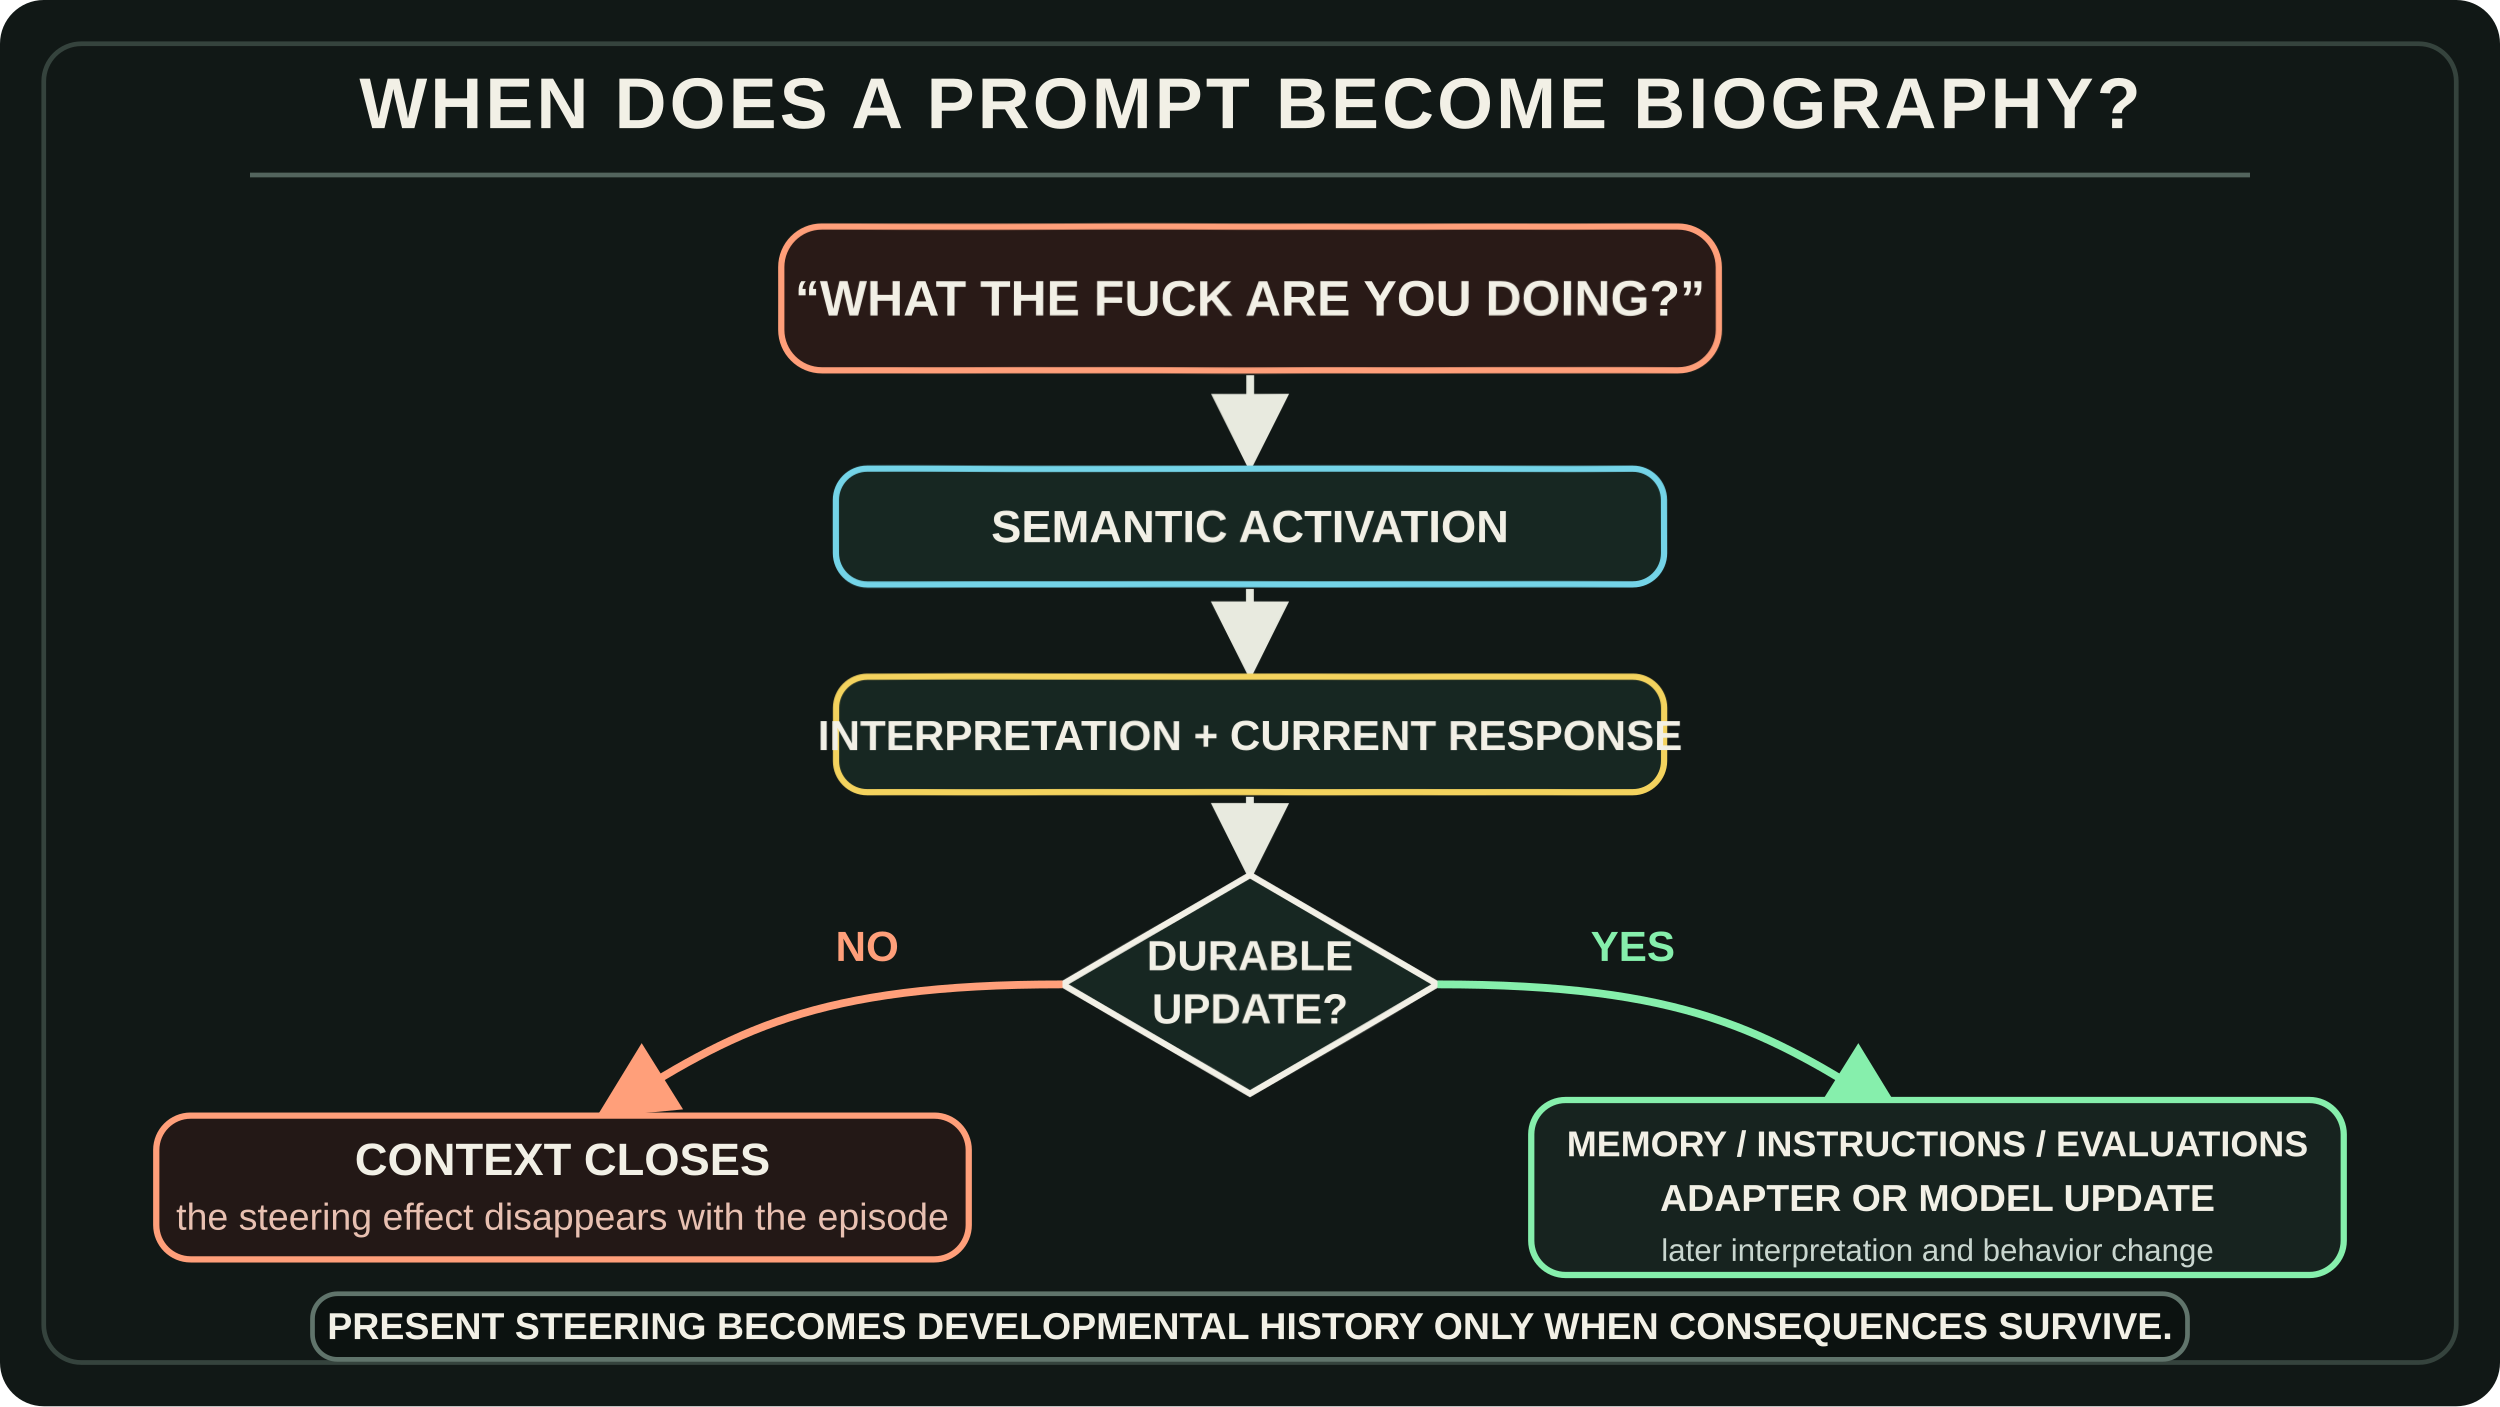
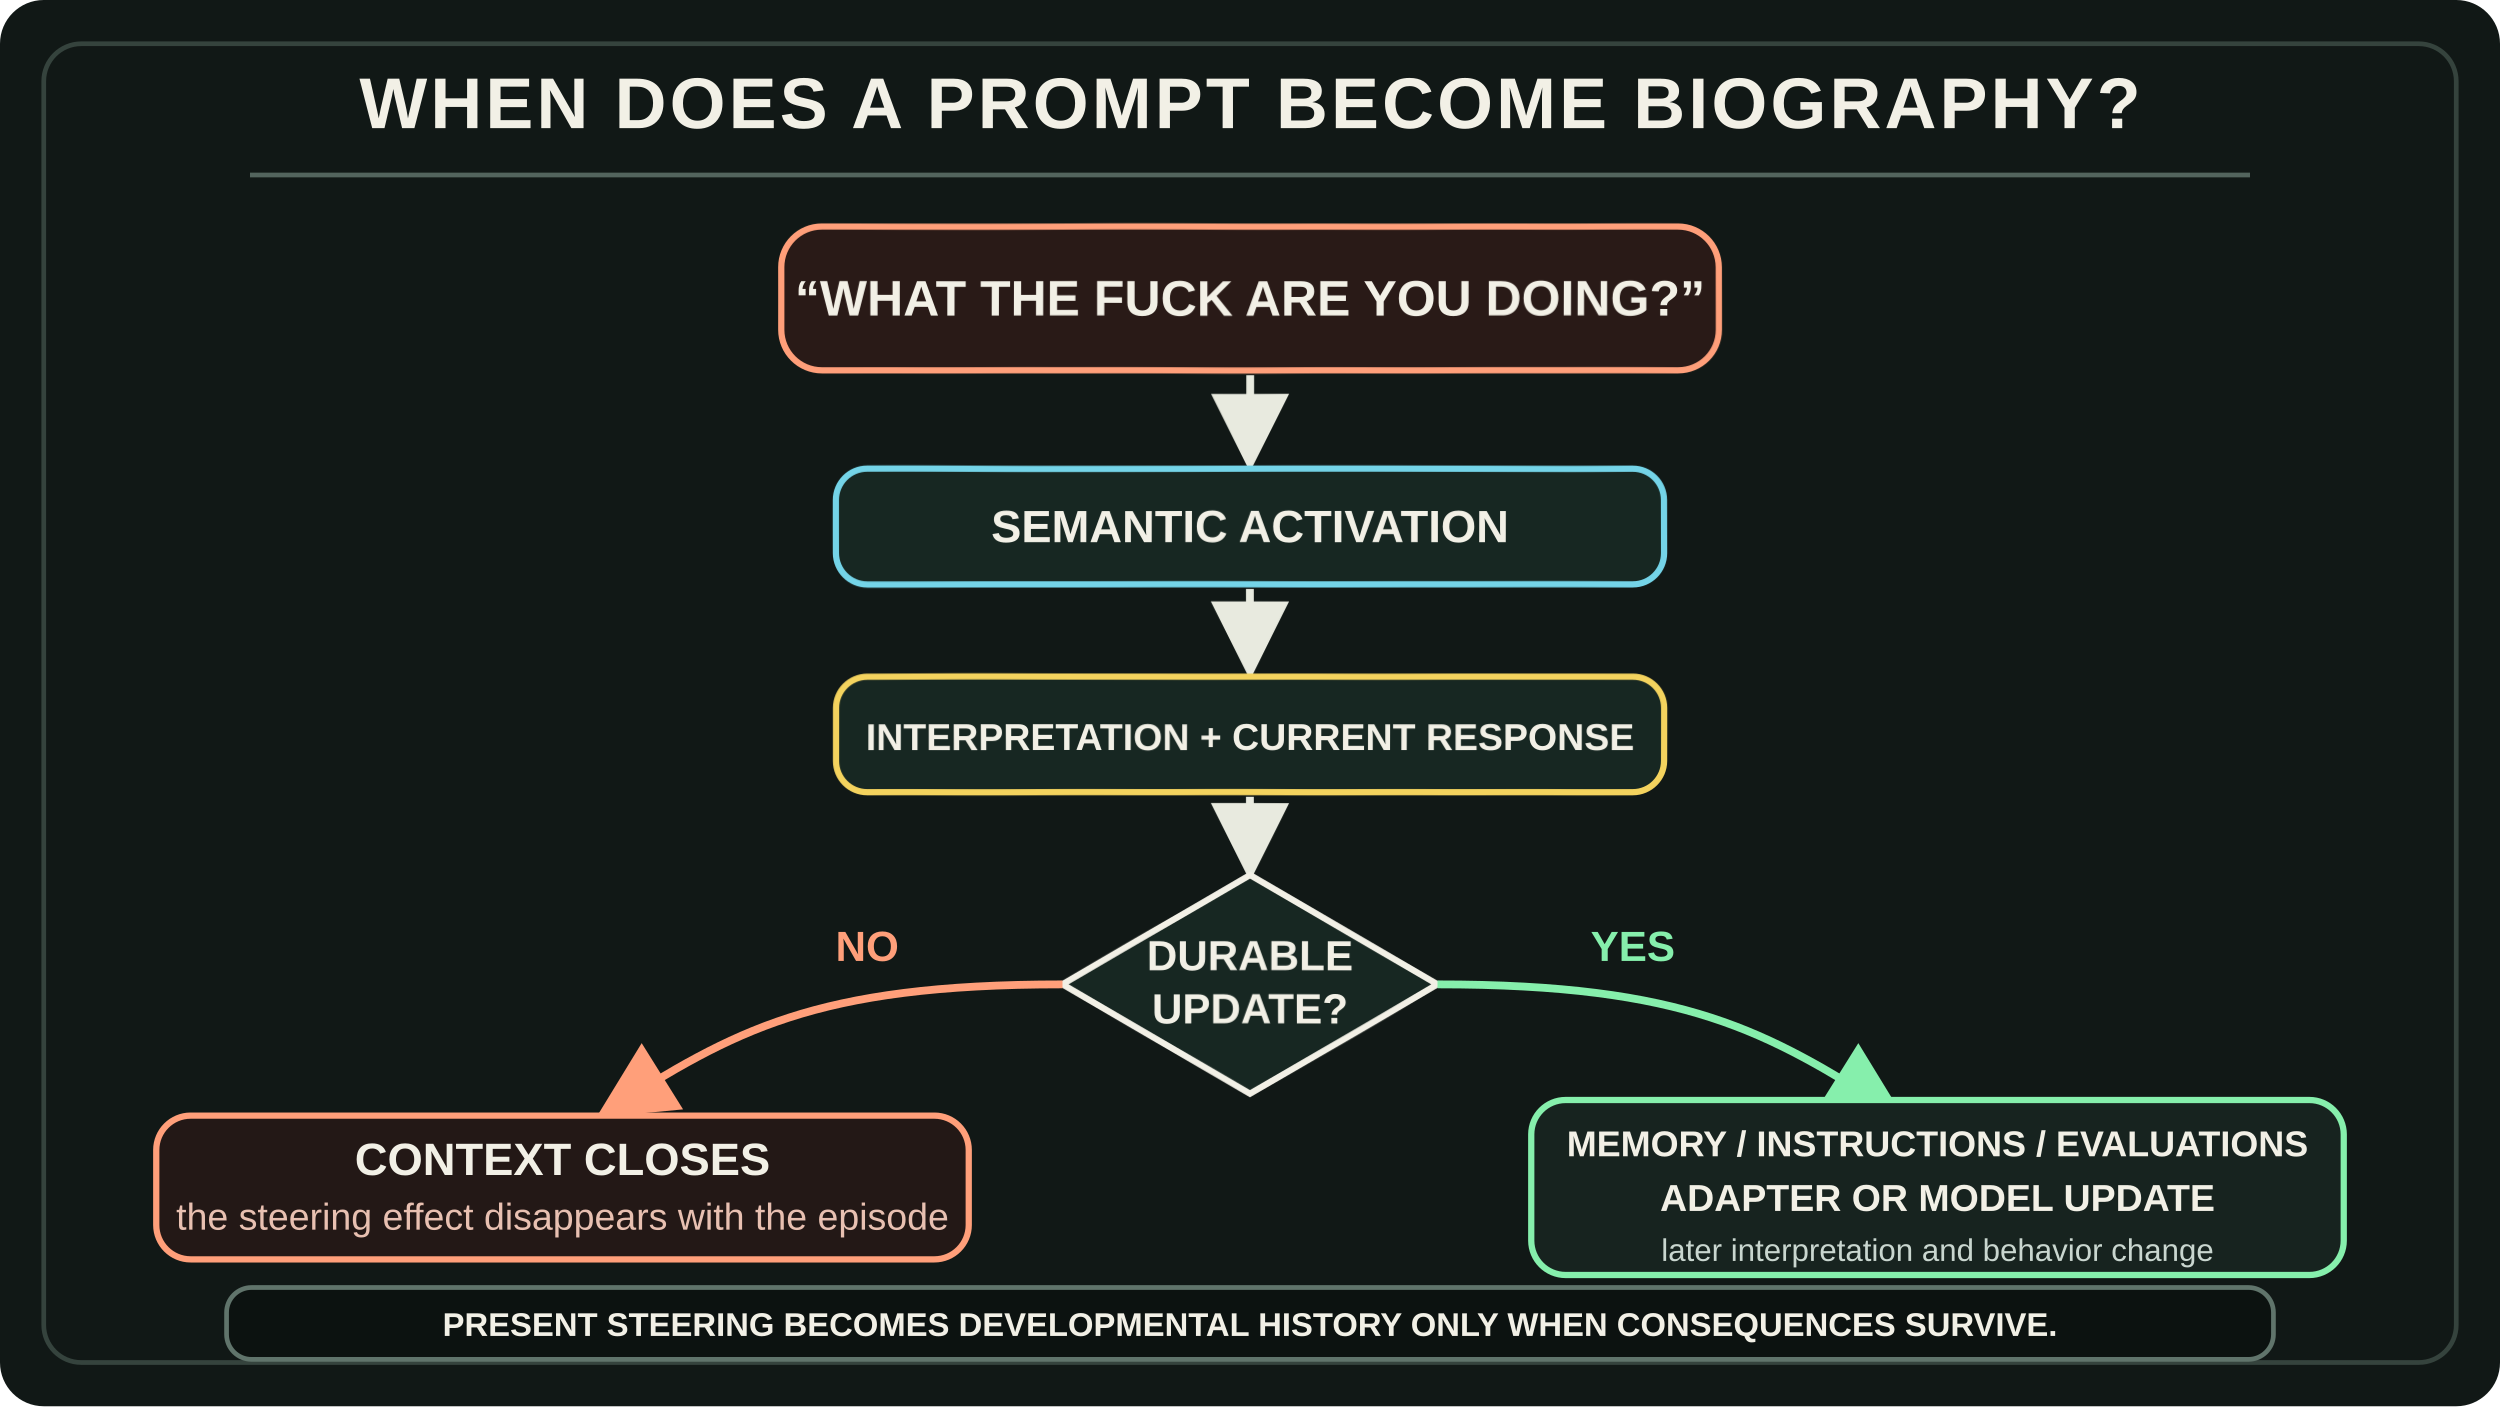
<svg xmlns="http://www.w3.org/2000/svg" width="1600" height="900" viewBox="0 0 1600 900" role="img" aria-labelledby="title desc">
  <defs>
    <marker id="arrow" viewBox="0 0 10 10" refX="8" refY="5" markerWidth="10" markerHeight="10" orient="auto-start-reverse">
      <path d="M0 0 L10 5 L0 10 Z" fill="#e8eadf" />
    </marker>
    <marker id="arrowRed" viewBox="0 0 10 10" refX="8" refY="5" markerWidth="10" markerHeight="10" orient="auto-start-reverse">
      <path d="M0 0 L10 5 L0 10 Z" fill="#ff9f7a" />
    </marker>
    <marker id="arrowGreen" viewBox="0 0 10 10" refX="8" refY="5" markerWidth="10" markerHeight="10" orient="auto-start-reverse">
      <path d="M0 0 L10 5 L0 10 Z" fill="#86efac" />
    </marker>
    <filter id="chalk" x="-5%" y="-5%" width="110%" height="110%">
      <feTurbulence type="fractalNoise" baseFrequency="0.012" numOctaves="1" seed="19" result="noise" />
      <feDisplacementMap in="SourceGraphic" in2="noise" scale="0.6" />
    </filter>
  </defs>
  <rect width="1600" height="900" rx="28" fill="#111816" />
  <rect x="28" y="28" width="1544" height="844" rx="24" fill="none" stroke="#35433d" stroke-width="3" />
  <g font-family="Arial, Helvetica, sans-serif" fill="#f2f0e6">
    <text x="800" y="82" text-anchor="middle" font-size="46" font-weight="700" letter-spacing="2">WHEN DOES A PROMPT BECOME BIOGRAPHY?</text>
    <line x1="160" y1="112" x2="1440" y2="112" stroke="#53645d" stroke-width="3" />
    <g filter="url(#chalk)">
      <rect x="500" y="145" width="600" height="92" rx="26" fill="#291a17" stroke="#ff9f7a" stroke-width="4" />
      <text x="800" y="202" text-anchor="middle" font-size="32" font-weight="700">“WHAT THE FUCK ARE YOU DOING?”</text>
      <line x1="800" y1="240" x2="800" y2="292" stroke="#e8eadf" stroke-width="5" marker-end="url(#arrow)" />
      <rect x="535" y="300" width="530" height="74" rx="20" fill="#172722" stroke="#74d4e8" stroke-width="4" />
      <text x="800" y="347" text-anchor="middle" font-size="29" font-weight="700">SEMANTIC ACTIVATION</text>
      <line x1="800" y1="377" x2="800" y2="425" stroke="#e8eadf" stroke-width="5" marker-end="url(#arrow)" />
      <rect x="535" y="433" width="530" height="74" rx="20" fill="#172722" stroke="#f4d35e" stroke-width="4" />
-       <text x="800" y="480" text-anchor="middle" font-size="27" font-weight="700">INTERPRETATION + CURRENT RESPONSE</text>
+       <text x="800" y="480" text-anchor="middle" font-size="24" font-weight="700">INTERPRETATION + CURRENT RESPONSE</text>
      <line x1="800" y1="510" x2="800" y2="554" stroke="#e8eadf" stroke-width="5" marker-end="url(#arrow)" />
      <path d="M800 560 L920 630 L800 700 L680 630 Z" fill="#172722" stroke="#f2f0e6" stroke-width="4" />
      <text x="800" y="621" text-anchor="middle" font-size="27" font-weight="700">DURABLE</text>
      <text x="800" y="655" text-anchor="middle" font-size="27" font-weight="700">UPDATE?</text>
    </g>
    <path d="M680 630 C520 630 470 660 390 710" fill="none" stroke="#ff9f7a" stroke-width="5" marker-end="url(#arrowRed)" />
    <text x="555" y="615" text-anchor="middle" font-size="27" font-weight="700" fill="#ff9f7a">NO</text>
    <rect x="100" y="714" width="520" height="92" rx="22" fill="#231816" stroke="#ff9f7a" stroke-width="4" />
    <text x="360" y="752" text-anchor="middle" font-size="29" font-weight="700">CONTEXT CLOSES</text>
    <text x="360" y="787" text-anchor="middle" font-size="24" fill="#e8c0b1">the steering effect disappears with the episode</text>
    <path d="M920 630 C1080 630 1130 660 1210 710" fill="none" stroke="#86efac" stroke-width="5" marker-end="url(#arrowGreen)" />
    <text x="1045" y="615" text-anchor="middle" font-size="27" font-weight="700" fill="#86efac">YES</text>
    <rect x="980" y="704" width="520" height="112" rx="22" fill="#17231f" stroke="#86efac" stroke-width="4" />
    <text x="1240" y="740" text-anchor="middle" font-size="23" font-weight="700">MEMORY / INSTRUCTIONS / EVALUATIONS</text>
    <text x="1240" y="775" text-anchor="middle" font-size="24" font-weight="700">ADAPTER OR MODEL UPDATE</text>
    <text x="1240" y="807" text-anchor="middle" font-size="20" fill="#c9d6cf">later interpretation and behavior change</text>
-     <rect x="200" y="828" width="1200" height="42" rx="16" fill="#0c1210" stroke="#60746b" stroke-width="3" />
-     <text x="800" y="857" text-anchor="middle" font-size="24" font-weight="700">PRESENT STEERING BECOMES DEVELOPMENTAL HISTORY ONLY WHEN CONSEQUENCES SURVIVE.</text>
+     <rect x="145" y="824" width="1310" height="46" rx="16" fill="#0c1210" stroke="#60746b" stroke-width="3" />
+     <text x="800" y="855" text-anchor="middle" font-size="21" font-weight="700">PRESENT STEERING BECOMES DEVELOPMENTAL HISTORY ONLY WHEN CONSEQUENCES SURVIVE.</text>
  </g>
</svg>
